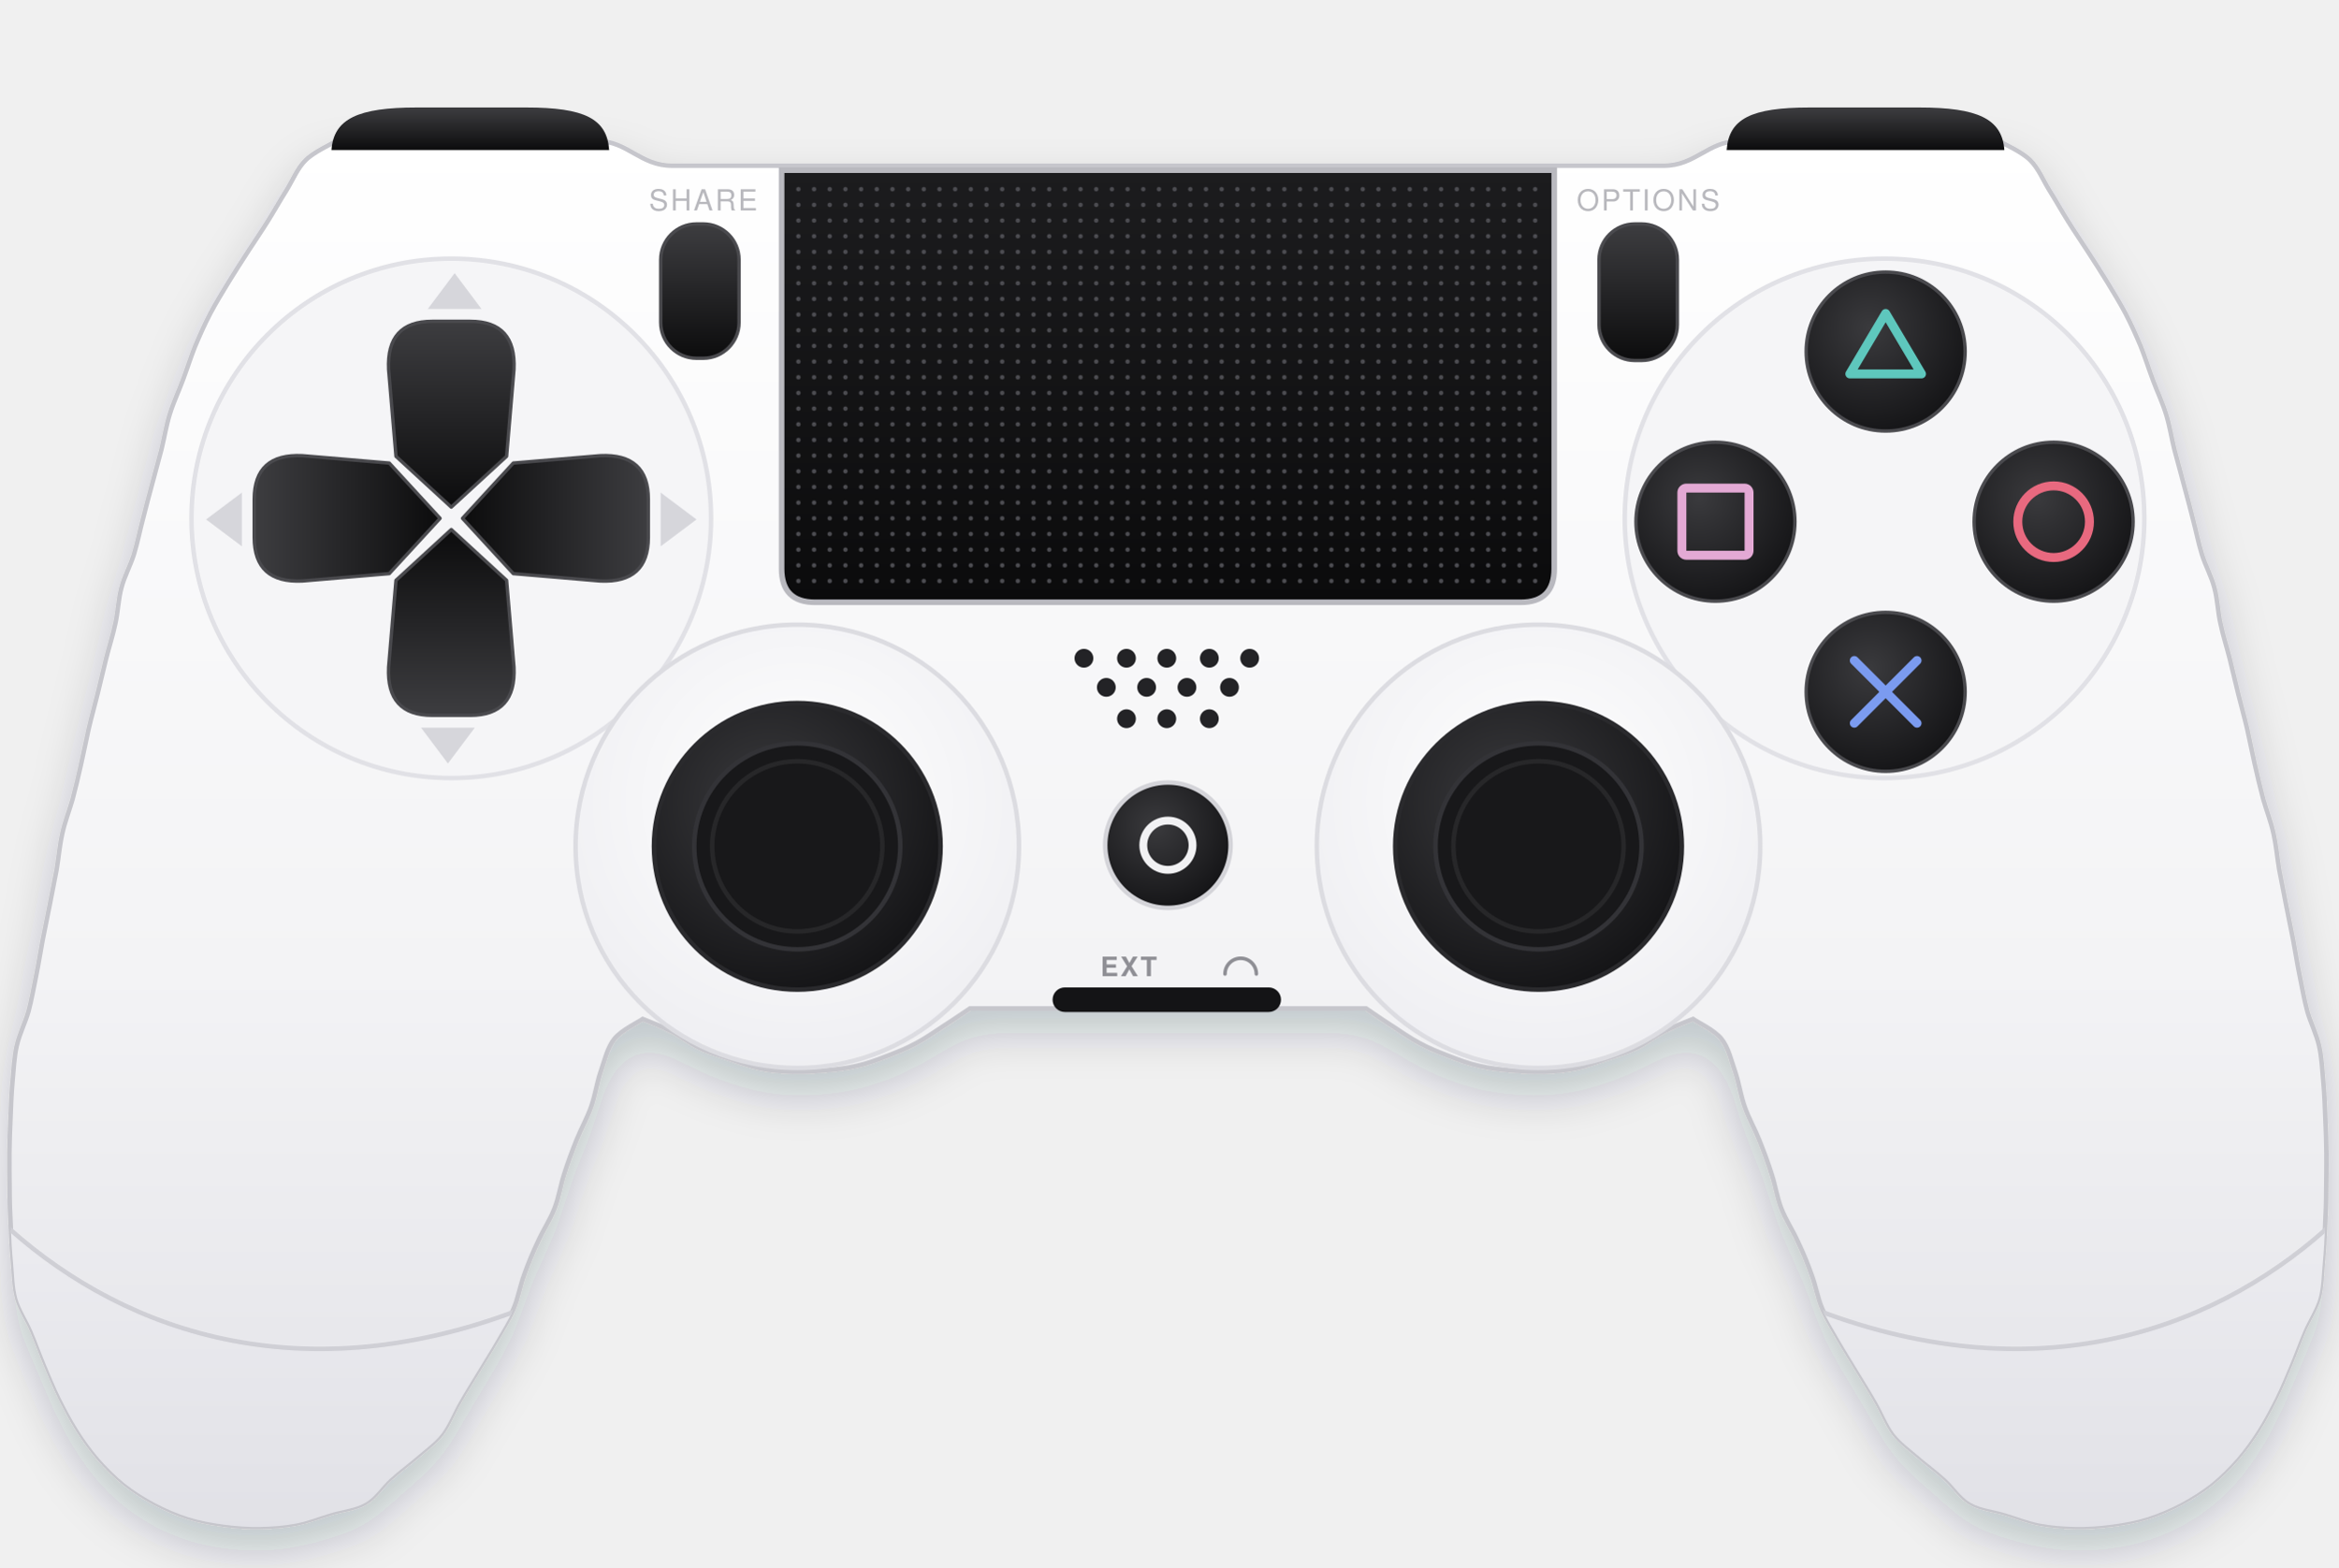
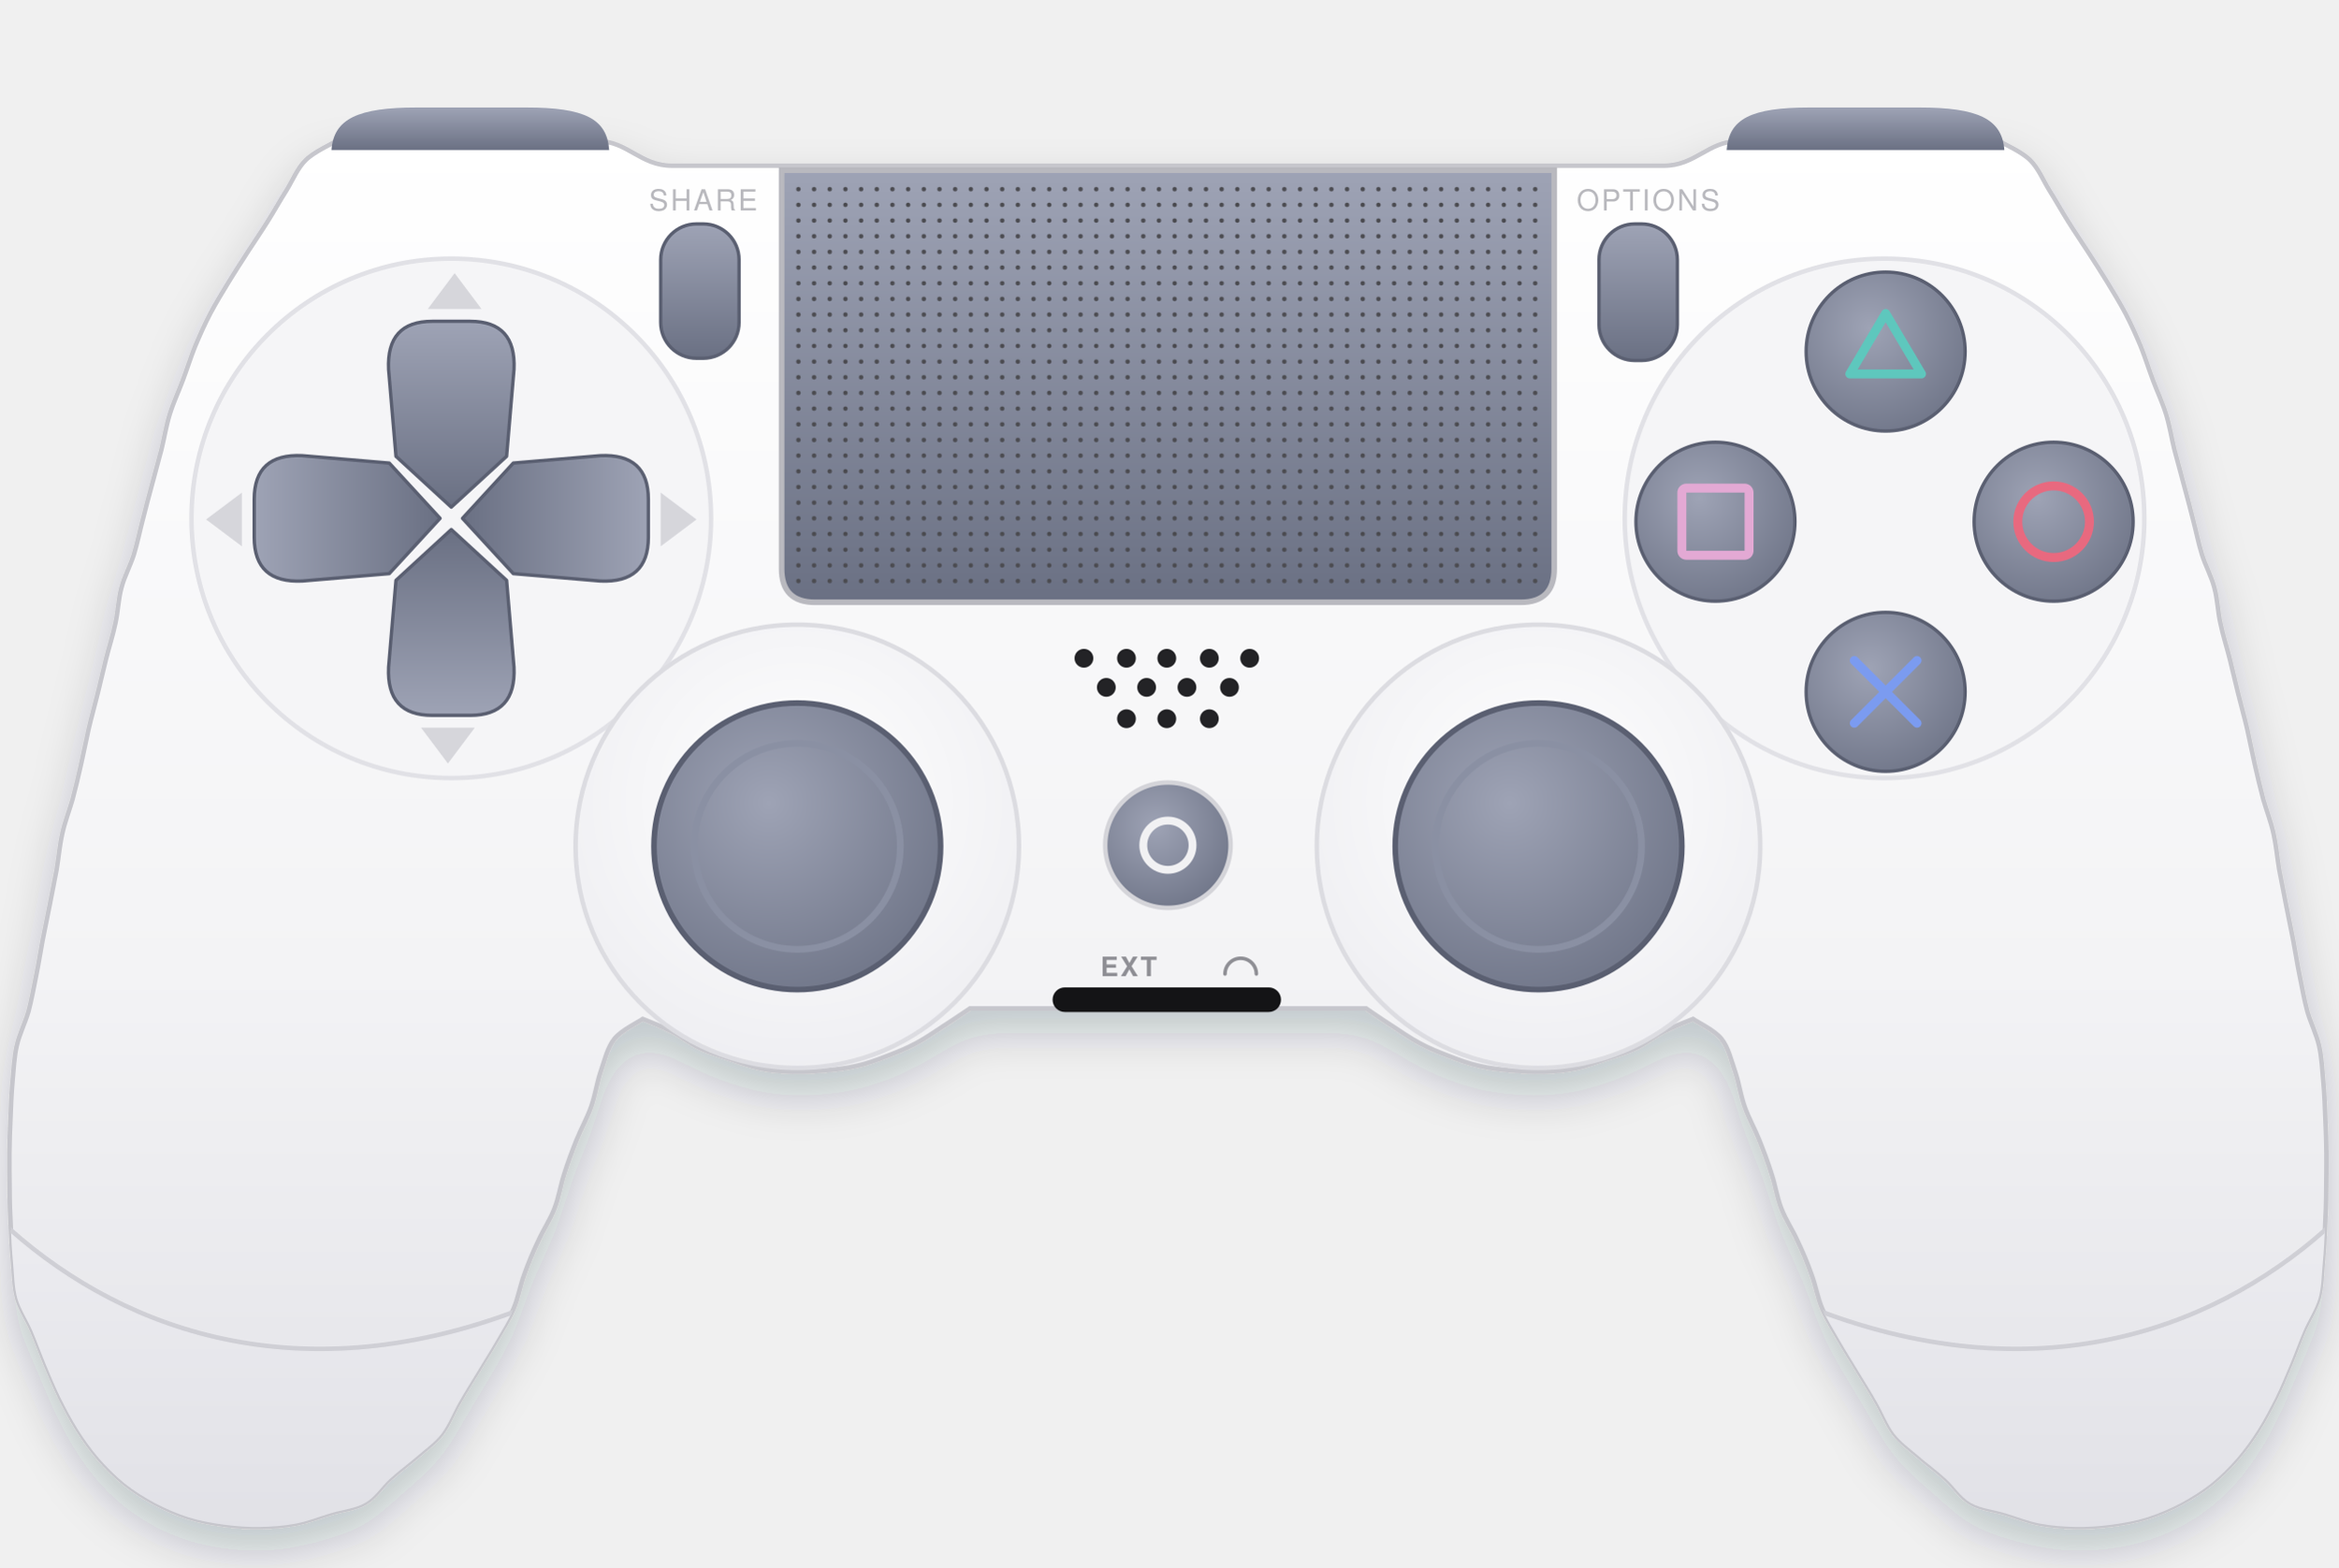
<svg xmlns="http://www.w3.org/2000/svg" viewBox="-10 150 1044 700" role="img">
  <defs>
    <linearGradient id="ds4-body" x1="0" y1="0" x2="0" y2="1">
      <stop offset="0" stop-color="#ffffff" />
      <stop offset="0.6" stop-color="#f3f3f5" />
      <stop offset="1" stop-color="#e2e2e7" />
    </linearGradient>
    <linearGradient id="ds4-pad" x1="0" y1="0" x2="0" y2="1">
      <stop offset="0" stop-color="#ececf0" />
      <stop offset="1" stop-color="#dcdce2" />
    </linearGradient>
    <linearGradient id="ds4-black" x1="0" y1="0" x2="0" y2="1">
-       <stop offset="0" stop-color="#3d3d40" />
-       <stop offset="1" stop-color="#0c0c0d" />
+       <stop offset="0" stop-color="#9ea3b5" />
+       <stop offset="1" stop-color="#6a7083" />
    </linearGradient>
    <linearGradient id="ds4-touch" x1="0" y1="0" x2="0" y2="1">
-       <stop offset="0" stop-color="#1c1c1e" />
-       <stop offset="1" stop-color="#0b0b0c" />
+       <stop offset="0" stop-color="#9ea3b5" />
+       <stop offset="1" stop-color="#6a7083" />
    </linearGradient>
    <radialGradient id="ds4-cap" cx="0.4" cy="0.35" r="0.8">
-       <stop offset="0" stop-color="#3a3a3d" />
-       <stop offset="1" stop-color="#0e0e10" />
+       <stop offset="0" stop-color="#9ea3b5" />
+       <stop offset="1" stop-color="#6a7083" />
    </radialGradient>
    <radialGradient id="ds4-ring" cx="0.5" cy="0.4" r="0.7">
      <stop offset="0" stop-color="#ffffff" />
      <stop offset="1" stop-color="#ececf0" />
    </radialGradient>
    <pattern id="ds4-dots" width="7" height="7" patternUnits="userSpaceOnUse">
      <circle cx="3.5" cy="3.5" r="1" fill="#4a4a4f" />
    </pattern>
    <filter id="ds4-shadow" x="-10%" y="-10%" width="120%" height="125%">
      <feDropShadow dx="0" dy="10" stdDeviation="10" flood-color="#1b2540" flood-opacity="0.2" />
    </filter>
    <path id="ds4-outline" d="M511.5 224 H290 C276 224 270 213 257 213 H140 C137.8 214.5 130.2 217.8 126.5 221.5 C122.8 225.1 120.7 230.5 117.9 235.0 C115.0 239.6 112.4 244.3 109.5 248.9 C106.7 253.4 103.6 257.9 100.7 262.4 C97.8 266.9 94.8 271.5 92.0 276.1 C89.2 280.7 86.4 285.3 83.9 290.0 C81.4 294.8 79.2 299.7 77.1 304.7 C75.1 309.7 73.5 314.9 71.6 319.9 C69.7 325.0 67.4 329.8 65.8 335.0 C64.2 340.1 63.4 345.4 62.1 350.7 C60.7 355.9 59.3 361.1 57.9 366.3 C56.5 371.5 55.1 376.7 53.8 381.9 C52.4 387.1 51.4 392.4 49.8 397.6 C48.2 402.7 45.5 407.5 44.2 412.6 C42.8 417.8 42.7 423.3 41.5 428.5 C40.4 433.8 38.7 438.9 37.4 444.1 C36.1 449.4 34.9 454.6 33.6 459.8 C32.3 465.1 30.8 470.3 29.6 475.5 C28.4 480.8 27.4 486.1 26.2 491.3 C25.0 496.6 23.8 501.8 22.4 507.0 C20.9 512.2 18.9 517.2 17.8 522.4 C16.6 527.7 16.2 533.0 15.3 538.3 C14.3 543.6 13.2 548.9 12.2 554.2 C11.2 559.5 10.0 564.8 9.0 570.1 C8.0 575.4 7.2 580.7 6.1 586.0 C5.0 591.3 4.1 596.6 2.7 601.8 C1.2 606.9 -1.3 611.8 -2.5 617.0 C-3.7 622.2 -3.9 627.7 -4.4 633.0 C-4.9 638.4 -5.1 643.8 -5.3 649.2 C-5.6 654.6 -5.7 659.9 -5.8 665.3 C-5.8 670.7 -5.8 676.1 -5.7 681.5 C-5.7 686.9 -5.5 692.3 -5.2 697.7 C-5.0 703.1 -4.7 708.4 -4.2 713.8 C-3.7 719.2 -3.7 724.8 -2.3 729.9 C-0.8 735.0 2.3 739.5 4.4 744.4 C6.5 749.3 8.3 754.4 10.4 759.4 C12.5 764.4 14.5 769.3 16.9 774.2 C19.3 779.0 21.8 783.8 24.7 788.4 C27.5 792.9 30.7 797.3 34.2 801.4 C37.7 805.4 41.6 809.3 45.8 812.7 C50.0 816.0 54.6 818.9 59.3 821.4 C64.1 823.9 69.1 826.1 74.2 827.7 C79.3 829.3 84.7 830.3 90.0 831.0 C95.3 831.7 100.7 832.1 106.1 832.0 C111.5 831.9 116.9 831.5 122.2 830.5 C127.4 829.5 132.5 827.4 137.6 825.9 C142.8 824.3 148.7 823.8 153.1 821.2 C157.5 818.7 160.2 814.0 164.1 810.5 C168.0 806.9 172.6 803.6 176.5 800.2 C180.3 796.9 184.1 794.3 187.2 790.3 C190.2 786.3 192.2 781.0 194.9 776.3 C197.5 771.7 200.4 767.1 203.2 762.5 C206.0 757.8 208.9 753.3 211.6 748.6 C214.2 744.0 217.2 739.4 219.3 734.5 C221.4 729.6 222.2 724.2 224.1 719.2 C225.9 714.1 228.0 709.1 230.3 704.3 C232.5 699.4 235.6 694.8 237.5 689.9 C239.5 684.9 240.2 679.5 241.9 674.4 C243.5 669.3 245.4 664.2 247.4 659.2 C249.4 654.2 252.1 649.5 253.9 644.4 C255.7 639.4 256.4 634.0 258.1 628.9 C259.9 623.8 261.1 618.0 264.3 614.0 C267.4 610.1 274.9 606.6 277.0 605.1 C279.2 606.0 285.8 608.5 290.0 610.7 C294.2 612.8 298.0 616.0 302.3 618.0 C306.6 620.1 311.3 621.4 315.8 622.9 C320.3 624.5 324.8 626.2 329.5 627.2 C334.2 628.2 339.0 628.5 343.8 628.7 C348.6 628.8 353.3 628.5 358.1 628.1 C362.9 627.7 367.7 627.2 372.3 626.1 C377.0 625.1 381.5 623.4 385.9 621.7 C390.4 620.0 394.9 618.2 399.1 615.9 C403.3 613.7 407.2 610.9 411.2 608.3 C415.3 605.7 421.1 601.7 423.1 600.4 H511.5 H600 C601.9 601.7 607.7 605.7 611.8 608.3 C615.8 610.9 619.7 613.7 623.9 615.9 C628.1 618.2 632.6 620.0 637.1 621.7 C641.5 623.4 646.0 625.1 650.7 626.1 C655.3 627.2 660.1 627.7 664.9 628.1 C669.7 628.5 674.4 628.8 679.2 628.7 C684.0 628.5 688.8 628.2 693.5 627.2 C698.2 626.2 702.7 624.5 707.2 622.9 C711.7 621.4 716.4 620.1 720.7 618.0 C725.0 616.0 728.8 612.8 733.0 610.7 C737.2 608.5 743.8 606.0 746.0 605.1 C748.1 606.6 755.6 610.1 758.7 614.0 C761.9 618.0 763.1 623.8 764.9 628.9 C766.6 634.0 767.3 639.4 769.1 644.4 C770.9 649.5 773.6 654.2 775.6 659.2 C777.6 664.2 779.5 669.3 781.1 674.4 C782.8 679.5 783.5 684.9 785.5 689.9 C787.4 694.8 790.5 699.4 792.7 704.3 C795.0 709.1 797.1 714.1 798.9 719.2 C800.8 724.2 801.6 729.6 803.7 734.5 C805.8 739.4 808.8 744.0 811.4 748.6 C814.1 753.3 817.0 757.8 819.8 762.5 C822.6 767.1 825.5 771.7 828.1 776.3 C830.8 781.0 832.8 786.3 835.8 790.3 C838.9 794.3 842.7 796.9 846.5 800.2 C850.4 803.6 855.0 806.9 858.9 810.5 C862.8 814.0 865.5 818.7 869.9 821.2 C874.3 823.8 880.2 824.3 885.4 825.9 C890.5 827.4 895.6 829.5 900.8 830.5 C906.1 831.5 911.5 831.9 916.9 832.0 C922.3 832.1 927.7 831.7 933.0 831.0 C938.3 830.3 943.7 829.3 948.8 827.7 C953.9 826.1 958.9 823.9 963.7 821.4 C968.4 818.9 973.0 816.0 977.2 812.7 C981.4 809.3 985.3 805.4 988.8 801.4 C992.3 797.3 995.5 792.9 998.3 788.4 C1001.2 783.8 1003.7 779.0 1006.1 774.2 C1008.5 769.3 1010.5 764.4 1012.6 759.4 C1014.7 754.4 1016.5 749.3 1018.6 744.4 C1020.7 739.5 1023.8 735.0 1025.3 729.9 C1026.7 724.8 1026.7 719.2 1027.2 713.8 C1027.7 708.4 1028.0 703.1 1028.2 697.7 C1028.5 692.3 1028.7 686.9 1028.7 681.5 C1028.8 676.1 1028.8 670.7 1028.8 665.3 C1028.7 659.9 1028.6 654.6 1028.3 649.2 C1028.1 643.8 1027.9 638.4 1027.4 633.0 C1026.9 627.7 1026.7 622.2 1025.5 617.0 C1024.3 611.8 1021.8 606.9 1020.3 601.8 C1018.9 596.6 1018.0 591.3 1016.9 586.0 C1015.8 580.7 1015.0 575.4 1014.0 570.1 C1013.0 564.8 1011.8 559.5 1010.8 554.2 C1009.8 548.9 1008.7 543.6 1007.7 538.3 C1006.8 533.0 1006.4 527.7 1005.2 522.4 C1004.1 517.2 1002.1 512.2 1000.6 507.0 C999.2 501.8 998.0 496.6 996.8 491.3 C995.6 486.1 994.6 480.8 993.4 475.5 C992.2 470.3 990.7 465.1 989.4 459.8 C988.1 454.6 986.9 449.4 985.6 444.1 C984.3 438.9 982.6 433.8 981.5 428.5 C980.3 423.3 980.2 417.8 978.8 412.6 C977.5 407.5 974.8 402.7 973.2 397.6 C971.6 392.4 970.6 387.1 969.2 381.9 C967.9 376.7 966.5 371.5 965.1 366.3 C963.7 361.1 962.3 355.9 960.9 350.7 C959.6 345.4 958.8 340.1 957.2 335.0 C955.6 329.8 953.3 325.0 951.4 319.9 C949.5 314.9 947.9 309.7 945.9 304.7 C943.8 299.7 941.6 294.8 939.1 290.0 C936.6 285.3 933.8 280.7 931.0 276.1 C928.2 271.5 925.2 266.9 922.3 262.4 C919.4 257.9 916.3 253.4 913.5 248.9 C910.6 244.3 908.0 239.6 905.1 235.0 C902.3 230.5 900.2 225.1 896.5 221.5 C892.8 217.8 885.2 214.5 882.9 213.1 H766 C753 213 747 224 733 224 Z" />
    <clipPath id="ds4-clip">
      <use href="#ds4-outline" />
    </clipPath>
  </defs>
  <use href="#ds4-outline" fill="url(#ds4-body)" stroke="#c6c6cc" stroke-width="2" filter="url(#ds4-shadow)" />
  <g data-trigger="left_trigger" data-x="145" data-y="160" data-width="110" data-height="26" />
  <g data-trigger="right_trigger" data-x="768" data-y="160" data-width="110" data-height="26" />
  <g data-button="left_shoulder">
    <path class="shape" d="M138 217 C139 203 150 198 176 198 H225 C251 198 261 203 262 217 Z" fill="url(#ds4-black)" />
  </g>
  <g data-button="right_shoulder">
    <path class="shape" d="M885 217 C884 203 873 198 847 198 H798 C772 198 762 203 761 217 Z" fill="url(#ds4-black)" />
  </g>
  <g clip-path="url(#ds4-clip)">
    <path d="M-10 695 C40 742 120 774 222 735 L270 900 L-10 900 Z" fill="url(#ds4-pad)" />
    <path d="M-10 695 C40 742 120 774 222 735" fill="none" stroke="#cfcfd5" stroke-width="2" />
    <g transform="translate(1023 0) scale(-1 1)">
      <path d="M-10 695 C40 742 120 774 222 735 L270 900 L-10 900 Z" fill="url(#ds4-pad)" />
      <path d="M-10 695 C40 742 120 774 222 735" fill="none" stroke="#cfcfd5" stroke-width="2" />
    </g>
  </g>
  <g data-button="touchpad_click" data-touchpad="343 230 337 185">
    <path class="shape" d="M339 226 H684 V404 Q684 419 669 419 H354 Q339 419 339 404 Z" fill="url(#ds4-touch)" stroke="#b9b9bf" stroke-width="2.5" />
    <path d="M343 230 H680 V402 Q680 415 667 415 H356 Q343 415 343 402 Z" fill="url(#ds4-dots)" />
  </g>
  <g data-button="select">
-     <rect class="shape" x="285" y="250" width="35" height="60" rx="16" fill="url(#ds4-black)" stroke="#4a4a4e" stroke-width="1.5" />
+     <rect class="shape" x="285" y="250" width="35" height="60" rx="16" fill="url(#ds4-black)" stroke="#5a5f71" stroke-width="1.5" />
  </g>
  <g data-button="start">
-     <rect class="shape" x="704" y="250" width="35" height="61" rx="16" fill="url(#ds4-black)" stroke="#4a4a4e" stroke-width="1.5" />
+     <rect class="shape" x="704" y="250" width="35" height="61" rx="16" fill="url(#ds4-black)" stroke="#5a5f71" stroke-width="1.5" />
  </g>
  <g font-family="Helvetica, Arial, sans-serif" font-size="13" letter-spacing="1" fill="#b8b8bd" text-anchor="middle">
    <text x="304" y="244">SHARE</text>
    <text x="726" y="244">OPTIONS</text>
  </g>
  <g fill="#f5f5f7" stroke="#e1e1e6" stroke-width="2">
    <circle cx="191.500" cy="381.500" r="116" />
    <circle cx="831.500" cy="381.500" r="116" />
  </g>
  <g fill="#d6d6db">
    <path d="M181 288 L193 272 L205 288 Z" />
    <path d="M181 475 L193 491 L205 475 Z" transform="translate(-3 0)" />
    <path d="M98 370 L82 382 L98 394 Z" />
    <path d="M285 370 L301 382 L285 394 Z" />
  </g>
  <g data-button="dpad_up">
-     <path class="shape" d="M166.800 353.800 L163.500 315 Q162.500 293.500 183 293.500 H200 Q220.500 293.500 219.500 315 L216.200 353.800 L191.500 376.500 Z" fill="url(#ds4-black)" stroke="#4a4a4e" stroke-width="1.5" stroke-linejoin="round" />
+     <path class="shape" d="M166.800 353.800 L163.500 315 Q162.500 293.500 183 293.500 H200 Q220.500 293.500 219.500 315 L216.200 353.800 L191.500 376.500 Z" fill="url(#ds4-black)" stroke="#5a5f71" stroke-width="1.5" stroke-linejoin="round" />
  </g>
  <g data-button="dpad_right" transform="rotate(90 191.500 381.500)">
-     <path class="shape" d="M166.800 353.800 L163.500 315 Q162.500 293.500 183 293.500 H200 Q220.500 293.500 219.500 315 L216.200 353.800 L191.500 376.500 Z" fill="url(#ds4-black)" stroke="#4a4a4e" stroke-width="1.5" stroke-linejoin="round" />
+     <path class="shape" d="M166.800 353.800 L163.500 315 Q162.500 293.500 183 293.500 H200 Q220.500 293.500 219.500 315 L216.200 353.800 L191.500 376.500 Z" fill="url(#ds4-black)" stroke="#5a5f71" stroke-width="1.5" stroke-linejoin="round" />
  </g>
  <g data-button="dpad_down" transform="rotate(180 191.500 381.500)">
-     <path class="shape" d="M166.800 353.800 L163.500 315 Q162.500 293.500 183 293.500 H200 Q220.500 293.500 219.500 315 L216.200 353.800 L191.500 376.500 Z" fill="url(#ds4-black)" stroke="#4a4a4e" stroke-width="1.5" stroke-linejoin="round" />
+     <path class="shape" d="M166.800 353.800 L163.500 315 Q162.500 293.500 183 293.500 H200 Q220.500 293.500 219.500 315 L216.200 353.800 L191.500 376.500 Z" fill="url(#ds4-black)" stroke="#5a5f71" stroke-width="1.5" stroke-linejoin="round" />
  </g>
  <g data-button="dpad_left" transform="rotate(270 191.500 381.500)">
-     <path class="shape" d="M166.800 353.800 L163.500 315 Q162.500 293.500 183 293.500 H200 Q220.500 293.500 219.500 315 L216.200 353.800 L191.500 376.500 Z" fill="url(#ds4-black)" stroke="#4a4a4e" stroke-width="1.5" stroke-linejoin="round" />
+     <path class="shape" d="M166.800 353.800 L163.500 315 Q162.500 293.500 183 293.500 H200 Q220.500 293.500 219.500 315 L216.200 353.800 L191.500 376.500 Z" fill="url(#ds4-black)" stroke="#5a5f71" stroke-width="1.5" stroke-linejoin="round" />
  </g>
  <g data-button="north">
-     <circle class="shape" cx="832" cy="307" r="35.500" fill="url(#ds4-cap)" stroke="#4a4a4e" stroke-width="1.5" />
+     <circle class="shape" cx="832" cy="307" r="35.500" fill="url(#ds4-cap)" stroke="#5a5f71" stroke-width="1.5" />
    <path class="mark" d="M832 290 L848 317 H816 Z" fill="none" stroke="#5ec7bd" stroke-width="4" stroke-linecap="round" stroke-linejoin="round" />
  </g>
  <g data-button="west">
-     <circle class="shape" cx="756" cy="383" r="35.500" fill="url(#ds4-cap)" stroke="#4a4a4e" stroke-width="1.5" />
+     <circle class="shape" cx="756" cy="383" r="35.500" fill="url(#ds4-cap)" stroke="#5a5f71" stroke-width="1.5" />
    <rect class="mark" x="741" y="368" width="30" height="30" rx="2" fill="none" stroke="#e3a9d4" stroke-width="4" stroke-linecap="round" stroke-linejoin="round" />
  </g>
  <g data-button="east">
-     <circle class="shape" cx="907" cy="383" r="35.500" fill="url(#ds4-cap)" stroke="#4a4a4e" stroke-width="1.5" />
+     <circle class="shape" cx="907" cy="383" r="35.500" fill="url(#ds4-cap)" stroke="#5a5f71" stroke-width="1.5" />
    <circle class="mark" cx="907" cy="383" r="16" fill="none" stroke="#e8697f" stroke-width="4" />
  </g>
  <g data-button="south">
-     <circle class="shape" cx="832" cy="459" r="35.500" fill="url(#ds4-cap)" stroke="#4a4a4e" stroke-width="1.5" />
+     <circle class="shape" cx="832" cy="459" r="35.500" fill="url(#ds4-cap)" stroke="#5a5f71" stroke-width="1.5" />
    <path class="mark" d="M818 445 L846 473 M846 445 L818 473" fill="none" stroke="#7b9bf0" stroke-width="4" stroke-linecap="round" />
  </g>
  <g data-stick="left" data-travel="24" data-value-y="128" transform="translate(346 528)">
    <circle r="99" fill="url(#ds4-ring)" stroke="#dcdce1" stroke-width="2" />
    <g data-cap="" data-button="left_stick">
-       <circle class="shape" r="64" fill="url(#ds4-cap)" stroke="#2a2a2d" stroke-width="2" />
-       <circle class="shape" r="46" fill="#18181a" stroke="#333337" stroke-width="2" />
-       <circle class="shape" r="38" fill="none" stroke="#fff" stroke-opacity="0.07" stroke-width="2" />
+       <circle class="shape" r="64" fill="url(#ds4-cap)" stroke="#5a5f71" stroke-width="2.5" />
+       <circle class="shape" r="46" fill="none" stroke="#8a90a3" stroke-width="3" />
    </g>
  </g>
  <g data-stick="right" data-travel="24" data-value-y="128" transform="translate(677 528)">
    <circle r="99" fill="url(#ds4-ring)" stroke="#dcdce1" stroke-width="2" />
    <g data-cap="" data-button="right_stick">
-       <circle class="shape" r="64" fill="url(#ds4-cap)" stroke="#2a2a2d" stroke-width="2" />
-       <circle class="shape" r="46" fill="#18181a" stroke="#333337" stroke-width="2" />
-       <circle class="shape" r="38" fill="none" stroke="#fff" stroke-opacity="0.07" stroke-width="2" />
+       <circle class="shape" r="64" fill="url(#ds4-cap)" stroke="#5a5f71" stroke-width="2.5" />
+       <circle class="shape" r="46" fill="none" stroke="#8a90a3" stroke-width="3" />
    </g>
  </g>
  <g fill="#232326">
    <circle cx="474" cy="444" r="4.2" />
    <circle cx="493" cy="444" r="4.2" />
    <circle cx="511" cy="444" r="4.2" />
    <circle cx="530" cy="444" r="4.2" />
    <circle cx="548" cy="444" r="4.2" />
    <circle cx="484" cy="457" r="4.2" />
    <circle cx="502" cy="457" r="4.2" />
    <circle cx="520" cy="457" r="4.2" />
    <circle cx="539" cy="457" r="4.2" />
    <circle cx="493" cy="471" r="4.2" />
    <circle cx="511" cy="471" r="4.2" />
    <circle cx="530" cy="471" r="4.2" />
  </g>
  <g data-button="home">
    <circle class="shape" cx="511.500" cy="527.500" r="28" fill="url(#ds4-cap)" stroke="#d4d4d9" stroke-width="2" />
    <circle class="mark" cx="511.500" cy="527.500" r="11" fill="none" stroke="#f1f1f3" stroke-width="3.500" />
  </g>
  <rect x="460" y="591" width="102" height="11" rx="5.500" fill="#141416" />
  <g font-family="Helvetica, Arial, sans-serif" font-size="12" font-weight="700" letter-spacing="0.8" fill="#8f8f95" text-anchor="middle">
    <text x="494" y="586">EXT</text>
  </g>
  <path d="M537 585 a7 7 0 0 1 14 0" fill="none" stroke="#8f8f95" stroke-width="1.6" stroke-linecap="round" />
</svg>
